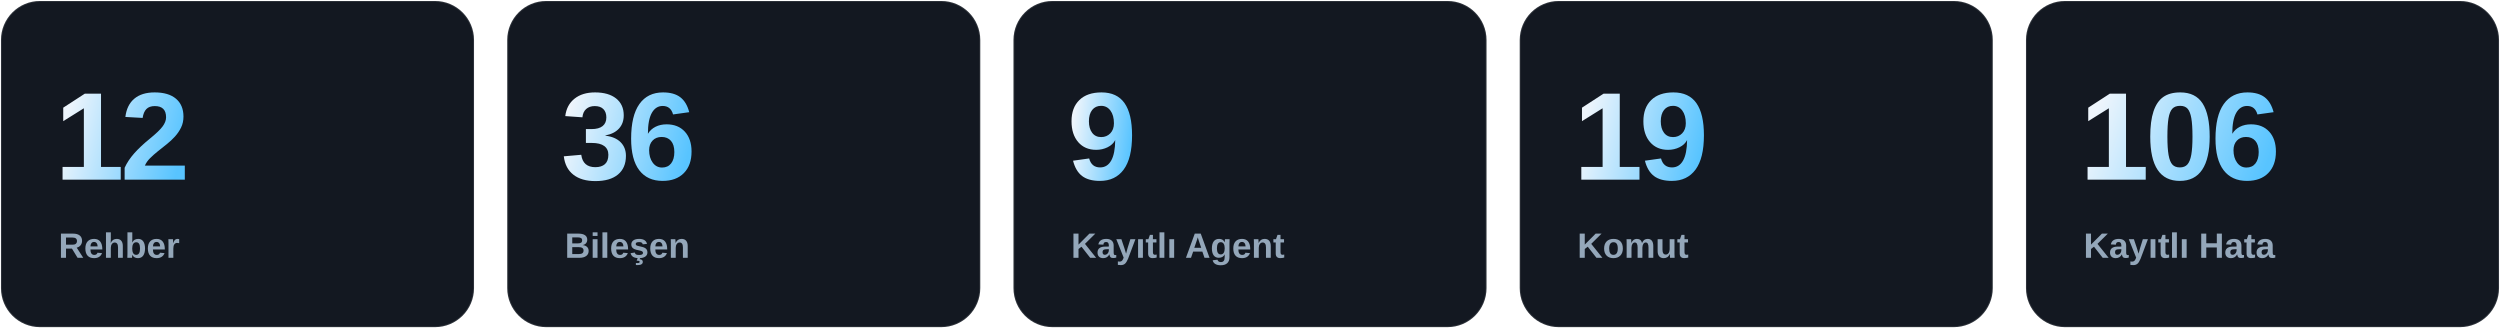
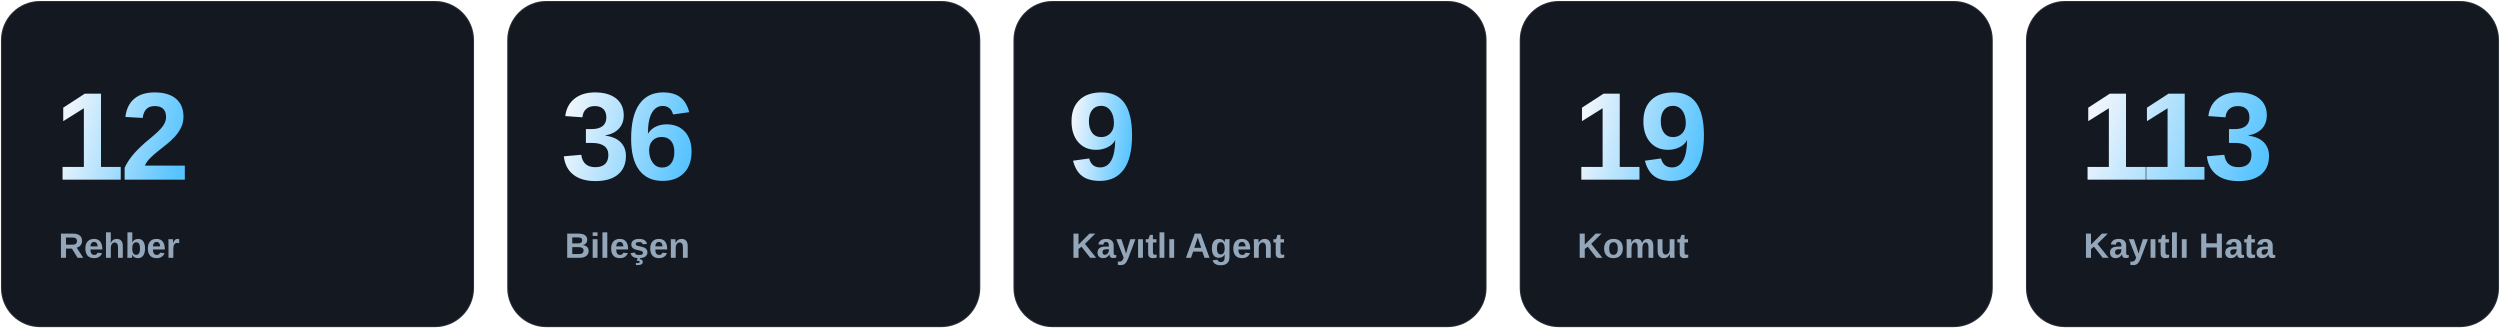
- <svg xmlns="http://www.w3.org/2000/svg" width="1280" height="168" viewBox="0 0 1280 168" role="img" aria-label="12 Rehber, 36 Bileşen, 9 Kayıtlı Agent, 19 Komut, 106 Kayıtlı Hata">
+ <svg xmlns="http://www.w3.org/2000/svg" width="1280" height="168" viewBox="0 0 1280 168" role="img" aria-label="12 Rehber, 36 Bileşen, 9 Kayıtlı Agent, 19 Komut, 113 Kayıtlı Hata">
  <defs>
    <linearGradient id="stat-ink" x1="0.008" y1="0.413" x2="0.992" y2="0.587">
      <stop offset="0%" stop-color="#eef5fc" />
      <stop offset="100%" stop-color="#58c4ff" />
    </linearGradient>
  </defs>
  <g transform="translate(0.0 0)">
    <rect x="0.5" y="0.5" width="242.2" height="167" rx="20" fill="#070d16" />
    <rect x="0.5" y="0.5" width="242.2" height="167" rx="20" fill="rgb(255,255,255)" fill-opacity="0.05" stroke="rgb(255,255,255)" stroke-opacity="0.11" />
    <text x="28" y="92" font-family="-apple-system, BlinkMacSystemFont, 'Segoe UI', 'Helvetica Neue', Arial, sans-serif" font-size="64" font-weight="800" letter-spacing="-2" fill="url(#stat-ink)">12</text>
    <text x="30" y="132" font-family="-apple-system, BlinkMacSystemFont, 'Segoe UI', 'Helvetica Neue', Arial, sans-serif" font-size="18" font-weight="600" fill="#94a7ba">Rehber</text>
  </g>
  <g transform="translate(259.2 0)">
    <rect x="0.5" y="0.5" width="242.2" height="167" rx="20" fill="#070d16" />
    <rect x="0.5" y="0.5" width="242.2" height="167" rx="20" fill="rgb(255,255,255)" fill-opacity="0.05" stroke="rgb(255,255,255)" stroke-opacity="0.11" />
    <text x="28" y="92" font-family="-apple-system, BlinkMacSystemFont, 'Segoe UI', 'Helvetica Neue', Arial, sans-serif" font-size="64" font-weight="800" letter-spacing="-2" fill="url(#stat-ink)">36</text>
    <text x="30" y="132" font-family="-apple-system, BlinkMacSystemFont, 'Segoe UI', 'Helvetica Neue', Arial, sans-serif" font-size="18" font-weight="600" fill="#94a7ba">Bileşen</text>
  </g>
  <g transform="translate(518.4 0)">
    <rect x="0.5" y="0.5" width="242.2" height="167" rx="20" fill="#070d16" />
    <rect x="0.5" y="0.5" width="242.2" height="167" rx="20" fill="rgb(255,255,255)" fill-opacity="0.05" stroke="rgb(255,255,255)" stroke-opacity="0.11" />
    <text x="28" y="92" font-family="-apple-system, BlinkMacSystemFont, 'Segoe UI', 'Helvetica Neue', Arial, sans-serif" font-size="64" font-weight="800" letter-spacing="-2" fill="url(#stat-ink)">9</text>
    <text x="30" y="132" font-family="-apple-system, BlinkMacSystemFont, 'Segoe UI', 'Helvetica Neue', Arial, sans-serif" font-size="18" font-weight="600" fill="#94a7ba">Kayıtlı Agent</text>
  </g>
  <g transform="translate(777.6 0)">
    <rect x="0.5" y="0.5" width="242.2" height="167" rx="20" fill="#070d16" />
    <rect x="0.5" y="0.5" width="242.2" height="167" rx="20" fill="rgb(255,255,255)" fill-opacity="0.05" stroke="rgb(255,255,255)" stroke-opacity="0.11" />
    <text x="28" y="92" font-family="-apple-system, BlinkMacSystemFont, 'Segoe UI', 'Helvetica Neue', Arial, sans-serif" font-size="64" font-weight="800" letter-spacing="-2" fill="url(#stat-ink)">19</text>
    <text x="30" y="132" font-family="-apple-system, BlinkMacSystemFont, 'Segoe UI', 'Helvetica Neue', Arial, sans-serif" font-size="18" font-weight="600" fill="#94a7ba">Komut</text>
  </g>
  <g transform="translate(1036.8 0)">
    <rect x="0.5" y="0.5" width="242.2" height="167" rx="20" fill="#070d16" />
    <rect x="0.5" y="0.5" width="242.2" height="167" rx="20" fill="rgb(255,255,255)" fill-opacity="0.05" stroke="rgb(255,255,255)" stroke-opacity="0.11" />
-     <text x="28" y="92" font-family="-apple-system, BlinkMacSystemFont, 'Segoe UI', 'Helvetica Neue', Arial, sans-serif" font-size="64" font-weight="800" letter-spacing="-2" fill="url(#stat-ink)">106</text>
+     <text x="28" y="92" font-family="-apple-system, BlinkMacSystemFont, 'Segoe UI', 'Helvetica Neue', Arial, sans-serif" font-size="64" font-weight="800" letter-spacing="-2" fill="url(#stat-ink)">113</text>
    <text x="30" y="132" font-family="-apple-system, BlinkMacSystemFont, 'Segoe UI', 'Helvetica Neue', Arial, sans-serif" font-size="18" font-weight="600" fill="#94a7ba">Kayıtlı Hata</text>
  </g>
</svg>
